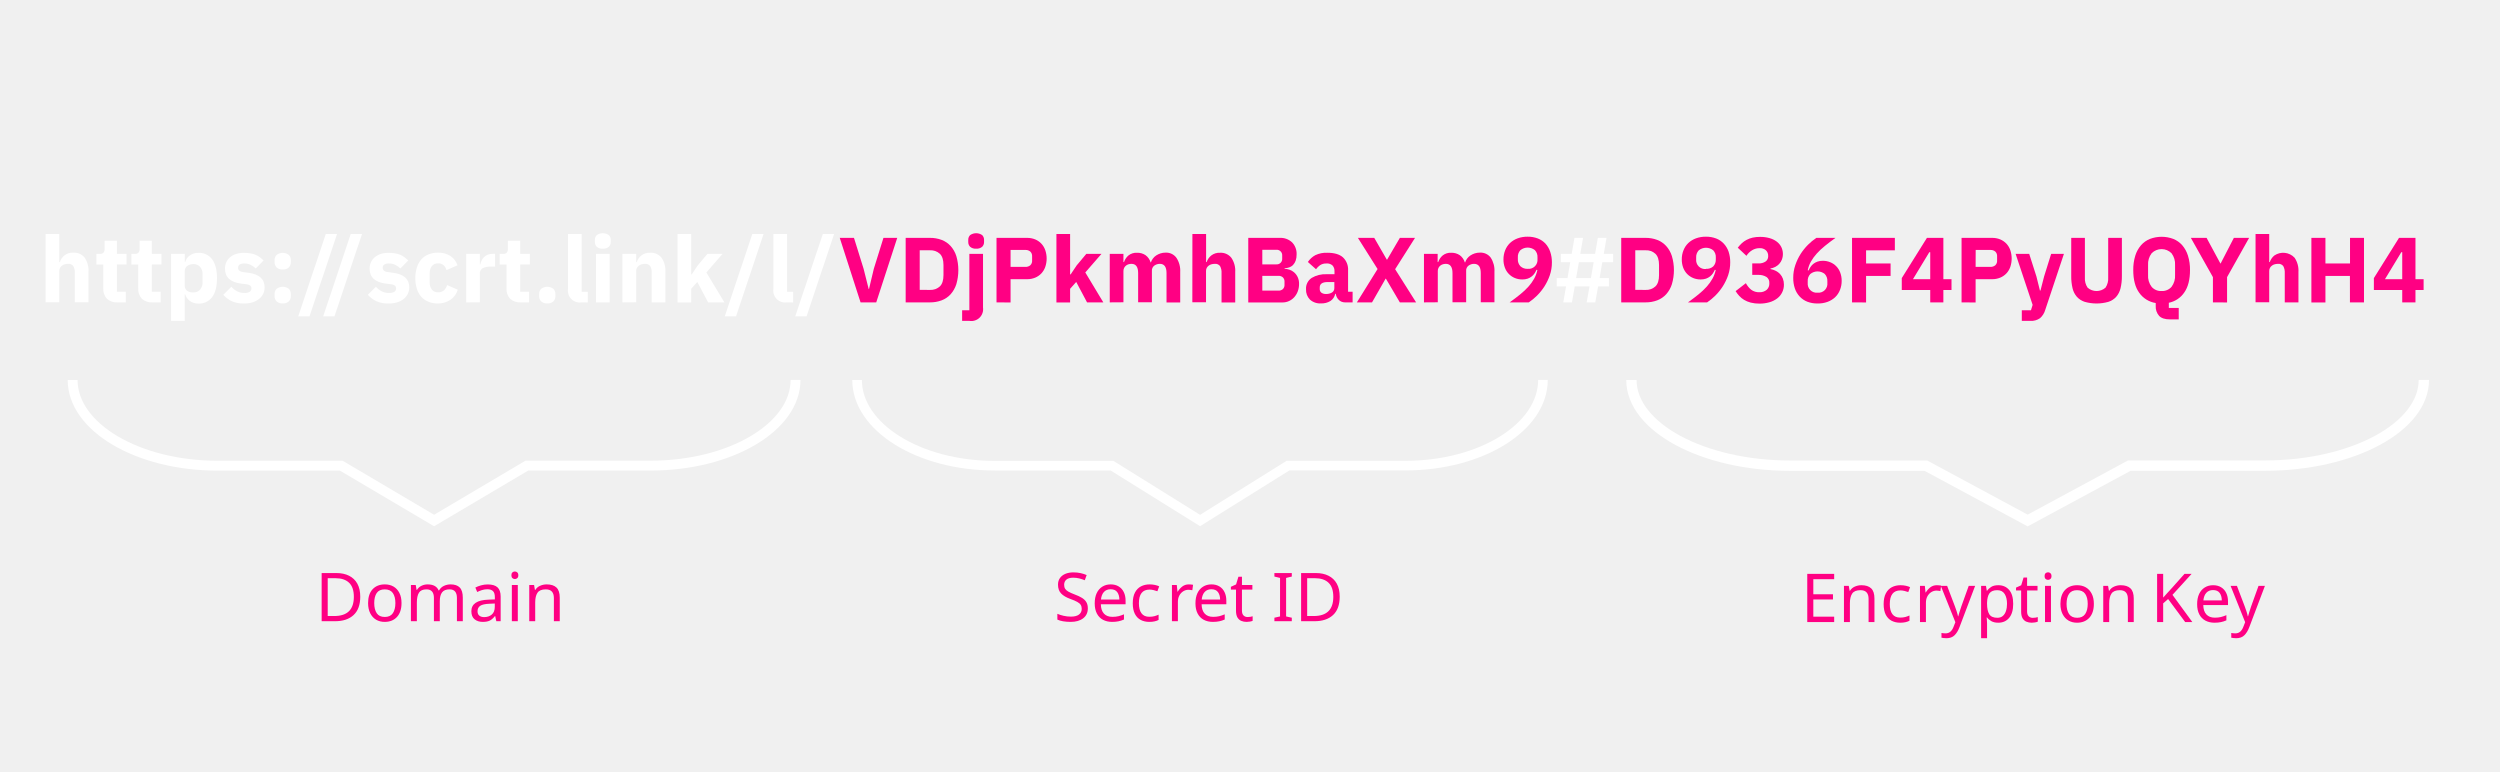
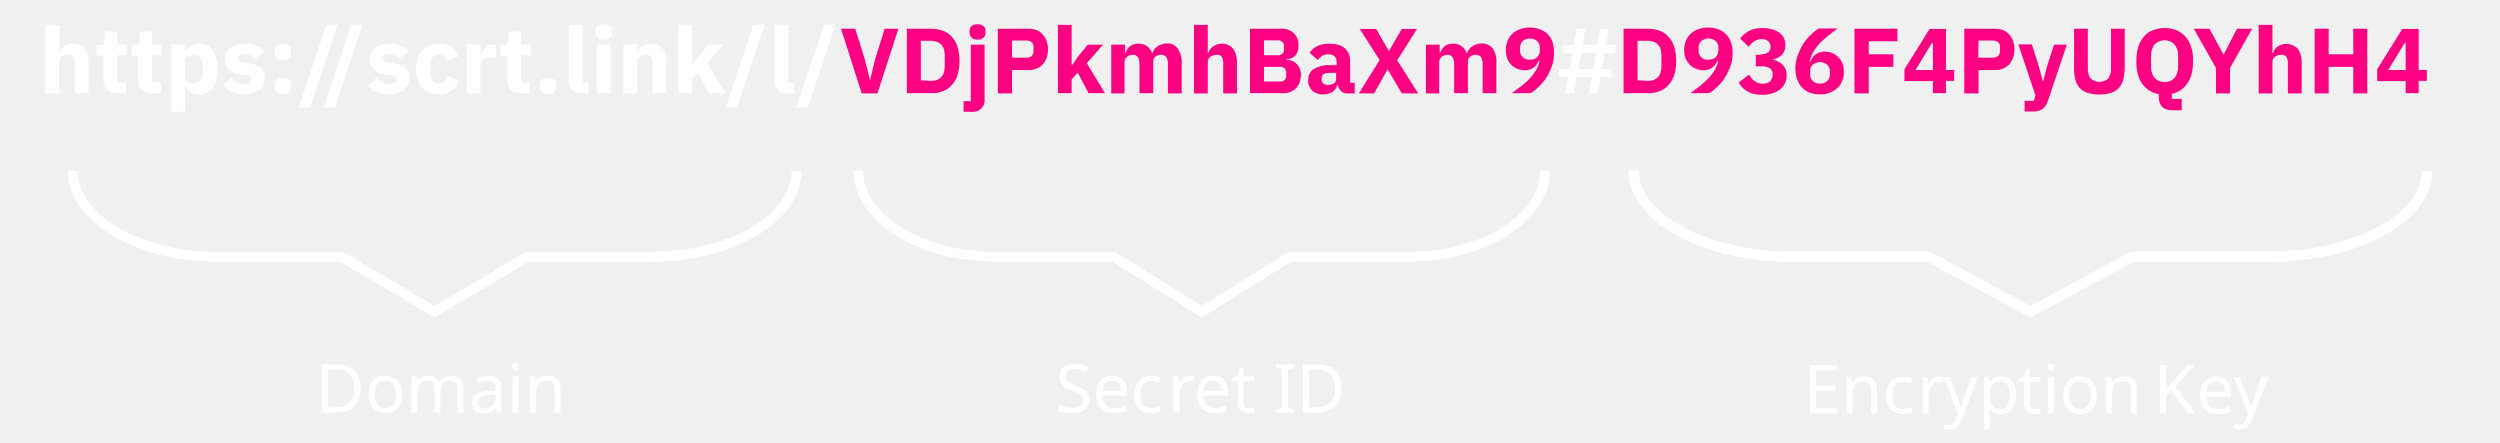
- <svg xmlns="http://www.w3.org/2000/svg" id="Layer_1" data-name="Layer 1" viewBox="0 0 1037.44 320">
-   <defs>
-     <style>.cls-1{font-size:28px;font-family:IBMPlexSans-Medium, IBM Plex Sans;font-weight:500;}.cls-1,.cls-7{fill:#ff0083;}.cls-2{letter-spacing:0.01em;}.cls-3{letter-spacing:-0.01em;}.cls-4{letter-spacing:-0.03em;}.cls-5{letter-spacing:0em;}.cls-6{fill:#fff;}.cls-10,.cls-8,.cls-9{fill:none;stroke:#fff;stroke-miterlimit:10;}.cls-8{stroke-width:4.29px;}.cls-9{stroke-width:3.99px;}.cls-10{stroke-width:4.1px;}</style>
-   </defs>
-   <text class="cls-1" transform="translate(747.25 258.13)">Enc<tspan class="cls-2" x="47.12" y="0">r</tspan>
-     <tspan x="58.1" y="0">y</tspan>
-     <tspan class="cls-3" x="72.49" y="0">p</tspan>
-     <tspan x="88.9" y="0">tion </tspan>
-     <tspan class="cls-4" x="145.18" y="0">K</tspan>
-     <tspan class="cls-3" x="162.96" y="0">e</tspan>
-     <tspan x="178.36" y="0">y</tspan>
-   </text>
-   <text class="cls-1" transform="translate(437.36 257.79)">Sec<tspan class="cls-5" x="46.59" y="0">r</tspan>
-     <tspan x="57.18" y="0">et ID</tspan>
-   </text>
-   <text class="cls-1" transform="translate(130.76 257.79)">Domain</text>
-   <path class="cls-6" d="M18.93,97.1H24.6v11.66h.23A6.18,6.18,0,0,1,26.71,106a5.54,5.54,0,0,1,3.72-1.15,5.55,5.55,0,0,1,4.7,2.07,9.52,9.52,0,0,1,1.59,5.9v12.62H31.05V113.32a5.37,5.37,0,0,0-.62-2.89,2.39,2.39,0,0,0-2.18-.94,5.55,5.55,0,0,0-1.35.17,3.52,3.52,0,0,0-1.17.56,2.85,2.85,0,0,0-.82.94,2.55,2.55,0,0,0-.31,1.28v13H18.93Z" />
-   <path class="cls-6" d="M48.85,125.48A6.1,6.1,0,0,1,44.38,124a5.89,5.89,0,0,1-1.52-4.37v-9.86H40v-4.41h1.42a1.86,1.86,0,0,0,1.57-.56,2.53,2.53,0,0,0,.43-1.59V99.9h5.1v5.45h4v4.41h-4v11.31h3.68v4.41Z" />
-   <path class="cls-6" d="M63.35,125.48A6.1,6.1,0,0,1,58.88,124a5.89,5.89,0,0,1-1.52-4.37v-9.86H54.52v-4.41h1.42a1.9,1.9,0,0,0,1.58-.56,2.6,2.6,0,0,0,.42-1.59V99.9H63v5.45h4v4.41H63v11.31h3.68v4.41Z" />
-   <path class="cls-6" d="M71,105.35h5.68v3.37h.19A4.74,4.74,0,0,1,78.79,106a5.81,5.81,0,0,1,3.47-1.07,6.7,6.7,0,0,1,5.79,2.68c1.3,1.79,2,4.4,2,7.83s-.66,6-2,7.84a6.69,6.69,0,0,1-5.79,2.7,6.07,6.07,0,0,1-1.88-.28,5.42,5.42,0,0,1-1.59-.81,5.23,5.23,0,0,1-1.94-2.74h-.19v11H71Zm9.4,16A3.46,3.46,0,0,0,83,120.21a4.26,4.26,0,0,0,1.06-3v-3.49a4.26,4.26,0,0,0-1.06-3,3.49,3.49,0,0,0-2.66-1.13,4.38,4.38,0,0,0-2.67.78,2.57,2.57,0,0,0-1,2.17v6a2.57,2.57,0,0,0,1,2.17A4.38,4.38,0,0,0,80.38,121.34Z" />
-   <path class="cls-6" d="M101.13,125.94a11.59,11.59,0,0,1-4.91-.93,11.45,11.45,0,0,1-3.57-2.67L96,119a8.59,8.59,0,0,0,2.38,1.88,6.2,6.2,0,0,0,2.95.69,3.92,3.92,0,0,0,2.34-.51,1.7,1.7,0,0,0,.66-1.4c0-1-.68-1.51-2-1.69l-2.18-.27q-6.8-.84-6.79-6.22a6.27,6.27,0,0,1,.55-2.66,5.93,5.93,0,0,1,1.57-2.07,7.3,7.3,0,0,1,2.46-1.35,10.51,10.51,0,0,1,3.24-.47,16.32,16.32,0,0,1,2.78.21,9.57,9.57,0,0,1,2.15.61,8.22,8.22,0,0,1,1.73,1,18.43,18.43,0,0,1,1.55,1.32l-3.26,3.34a7.4,7.4,0,0,0-2.17-1.52,5.84,5.84,0,0,0-2.47-.55,3.52,3.52,0,0,0-2.07.46,1.44,1.44,0,0,0-.62,1.22,1.7,1.7,0,0,0,.44,1.25,3,3,0,0,0,1.67.63l2.27.31q6.63.89,6.63,6.06a5.94,5.94,0,0,1-.61,2.69,6.25,6.25,0,0,1-1.75,2.13,8.42,8.42,0,0,1-2.72,1.4A11.9,11.9,0,0,1,101.13,125.94Z" />
-   <path class="cls-6" d="M117.32,111.83a3.4,3.4,0,0,1-2.55-.86,3.09,3.09,0,0,1-.83-2.21V108a3.05,3.05,0,0,1,.83-2.2,4.17,4.17,0,0,1,5.1,0,3,3,0,0,1,.82,2.2v.77a3.08,3.08,0,0,1-.82,2.21A3.4,3.4,0,0,1,117.32,111.83Zm0,14.08a3.36,3.36,0,0,1-2.55-.87,3.05,3.05,0,0,1-.83-2.2v-.77a3.09,3.09,0,0,1,.83-2.21,4.21,4.21,0,0,1,5.1,0,3.08,3.08,0,0,1,.82,2.21v.77a3,3,0,0,1-.82,2.2A3.36,3.36,0,0,1,117.32,125.91Z" />
-   <path class="cls-6" d="M123.76,131.28,135.19,97.1h4.68l-11.43,34.18Z" />
-   <path class="cls-6" d="M134.12,131.28,145.55,97.1h4.68L138.8,131.28Z" />
-   <path class="cls-6" d="M161.13,125.94a11.56,11.56,0,0,1-4.91-.93,11.33,11.33,0,0,1-3.57-2.67L156,119a8.4,8.4,0,0,0,2.37,1.88,6.24,6.24,0,0,0,3,.69,4,4,0,0,0,2.34-.51,1.72,1.72,0,0,0,.65-1.4c0-1-.68-1.51-2-1.69l-2.19-.27q-6.79-.84-6.79-6.22a6.27,6.27,0,0,1,.56-2.66,5.81,5.81,0,0,1,1.57-2.07,7.35,7.35,0,0,1,2.45-1.35,10.53,10.53,0,0,1,3.25-.47,16.48,16.48,0,0,1,2.78.21,9.48,9.48,0,0,1,2.14.61,8,8,0,0,1,1.73,1,20.26,20.26,0,0,1,1.56,1.32l-3.27,3.34a7.49,7.49,0,0,0-2.16-1.52,5.88,5.88,0,0,0-2.48-.55,3.52,3.52,0,0,0-2.07.46,1.43,1.43,0,0,0-.61,1.22,1.66,1.66,0,0,0,.44,1.25,3,3,0,0,0,1.67.63l2.26.31q6.63.89,6.64,6.06a5.94,5.94,0,0,1-.62,2.69,6.34,6.34,0,0,1-1.74,2.13,8.58,8.58,0,0,1-2.73,1.4A11.88,11.88,0,0,1,161.13,125.94Z" />
-   <path class="cls-6" d="M181.76,125.94a10.18,10.18,0,0,1-4-.74,8,8,0,0,1-3-2.11,9.23,9.23,0,0,1-1.8-3.32,14.51,14.51,0,0,1-.61-4.37A14.36,14.36,0,0,1,173,111a9.4,9.4,0,0,1,1.8-3.32,7.75,7.75,0,0,1,3-2.11,10.56,10.56,0,0,1,4-.72,9,9,0,0,1,5.12,1.38,7.57,7.57,0,0,1,2.94,3.87l-4.6,2a3.84,3.84,0,0,0-1.12-2,3.23,3.23,0,0,0-2.34-.81,3.07,3.07,0,0,0-2.6,1.14,4.81,4.81,0,0,0-.89,3v3.75a4.73,4.73,0,0,0,.89,3,3.08,3.08,0,0,0,2.6,1.12,3.47,3.47,0,0,0,2.44-.83,4.82,4.82,0,0,0,1.32-2.16l4.41,1.91a7.8,7.8,0,0,1-3.08,4.22A9.2,9.2,0,0,1,181.76,125.94Z" />
-   <path class="cls-6" d="M193.46,125.48V105.35h5.68v4.37h.19a6,6,0,0,1,.54-1.63,4.85,4.85,0,0,1,1-1.4,4.64,4.64,0,0,1,1.51-1,5.47,5.47,0,0,1,2.07-.36h1v5.29h-1.42a8.14,8.14,0,0,0-3.7.65,2.5,2.5,0,0,0-1.21,2.42v11.77Z" />
-   <path class="cls-6" d="M216.17,125.48A6.1,6.1,0,0,1,211.7,124a5.89,5.89,0,0,1-1.51-4.37v-9.86h-2.84v-4.41h1.42a1.86,1.86,0,0,0,1.57-.56,2.6,2.6,0,0,0,.42-1.59V99.9h5.11v5.45h4v4.41h-4v11.31h3.68v4.41Z" />
-   <path class="cls-6" d="M227.11,125.91a3.37,3.37,0,0,1-2.56-.87,3,3,0,0,1-.82-2.2v-.77a3.08,3.08,0,0,1,.82-2.21,4.23,4.23,0,0,1,5.11,0,3.08,3.08,0,0,1,.82,2.21v.77a3,3,0,0,1-.82,2.2A3.36,3.36,0,0,1,227.11,125.91Z" />
-   <path class="cls-6" d="M241.34,125.48A4.91,4.91,0,0,1,235.7,120V97.1h5.68v24h2.53v4.41Z" />
-   <path class="cls-6" d="M250.16,103.2a3.45,3.45,0,0,1-2.51-.79,2.69,2.69,0,0,1-.79-2v-.85a2.69,2.69,0,0,1,.79-2,4.38,4.38,0,0,1,5,0,2.69,2.69,0,0,1,.79,2v.85a2.69,2.69,0,0,1-.79,2A3.45,3.45,0,0,1,250.16,103.2Zm-2.84,2.15H253v20.13h-5.68Z" />
-   <path class="cls-6" d="M258.29,125.48V105.35H264v3.41h.23a6.1,6.1,0,0,1,1.88-2.72,5.5,5.5,0,0,1,3.72-1.15,5.56,5.56,0,0,1,4.7,2.07,9.52,9.52,0,0,1,1.59,5.9v12.62h-5.68V113.32a5.38,5.38,0,0,0-.61-2.89,2.41,2.41,0,0,0-2.19-.94,5.47,5.47,0,0,0-1.34.17,3.52,3.52,0,0,0-1.17.56,2.85,2.85,0,0,0-.82.94,2.55,2.55,0,0,0-.31,1.28v13Z" />
-   <path class="cls-6" d="M281.15,97.1h5.68v16.76h.23l2.49-3.72,4-4.79h6.29l-6.71,7.71,7.48,12.42h-6.75L289.36,117l-2.53,2.84v5.67h-5.68Z" />
-   <path class="cls-6" d="M300.76,131.28,312.19,97.1h4.68l-11.43,34.18Z" />
-   <path class="cls-6" d="M326.57,125.48a4.92,4.92,0,0,1-5.64-5.52V97.1h5.68v24h2.53v4.41Z" />
-   <path class="cls-6" d="M330,131.28,341.46,97.1h4.68L334.7,131.28Z" />
-   <path class="cls-7" d="M357.11,125.48l-8.63-26.77h5.9l4,12.85,2.11,8.4h.12l2-8.4,4-12.85h5.72l-8.71,26.77Z" />
-   <path class="cls-7" d="M375.83,98.71h10.09a13.38,13.38,0,0,1,4.83.84,9.72,9.72,0,0,1,3.72,2.52,11.56,11.56,0,0,1,2.38,4.18,20.79,20.79,0,0,1,0,11.7,11.65,11.65,0,0,1-2.38,4.18,9.69,9.69,0,0,1-3.72,2.51,13.38,13.38,0,0,1-4.83.84H375.83Zm10.09,21.6a5.65,5.65,0,0,0,4.1-1.46q1.5-1.45,1.5-4.68V110q0-3.23-1.5-4.68a5.61,5.61,0,0,0-4.1-1.46h-4.26v16.42Z" />
-   <path class="cls-7" d="M402.26,105.35h5.67v22.28a4.91,4.91,0,0,1-5.67,5.53h-3v-4.41h3Zm2.83-2.15a3.46,3.46,0,0,1-2.51-.79,2.72,2.72,0,0,1-.78-2v-.85a2.72,2.72,0,0,1,.78-2,4.4,4.4,0,0,1,5,0,2.72,2.72,0,0,1,.78,2v.85a2.72,2.72,0,0,1-.78,2A3.47,3.47,0,0,1,405.09,103.2Z" />
-   <path class="cls-7" d="M413.53,125.48V98.71h12.66a8.63,8.63,0,0,1,3.38.63,7.43,7.43,0,0,1,2.55,1.75,7.62,7.62,0,0,1,1.63,2.7,10.73,10.73,0,0,1,0,7,7.67,7.67,0,0,1-1.63,2.69,7.41,7.41,0,0,1-2.55,1.74,8.45,8.45,0,0,1-3.38.64h-6.83v9.66Zm5.83-14.73h6.14a2.93,2.93,0,0,0,2.05-.67,2.49,2.49,0,0,0,.75-2v-1.69a2.53,2.53,0,0,0-.75-2,3,3,0,0,0-2.05-.67h-6.14Z" />
-   <path class="cls-7" d="M438.39,97.1h5.68v16.76h.23l2.49-3.72,4-4.79h6.29l-6.71,7.71,7.48,12.42h-6.75L446.6,117l-2.53,2.84v5.67h-5.68Z" />
-   <path class="cls-7" d="M460.52,125.48V105.35h5.68v3.41h.23a6.15,6.15,0,0,1,1.84-2.74,5.24,5.24,0,0,1,3.57-1.13,5.94,5.94,0,0,1,3.53,1,5.76,5.76,0,0,1,2.11,3h.11a5.5,5.5,0,0,1,.83-1.59,5.57,5.57,0,0,1,1.36-1.29,7.76,7.76,0,0,1,1.81-.86,6.76,6.76,0,0,1,2.14-.32A5.24,5.24,0,0,1,488.2,107a9.66,9.66,0,0,1,1.56,5.9v12.62h-5.68V113.32q0-3.82-2.76-3.83a3.91,3.91,0,0,0-2.31.73,2.52,2.52,0,0,0-1,2.22v13H472.3V113.32q0-3.82-2.76-3.83a4.53,4.53,0,0,0-1.21.17,3,3,0,0,0-1.07.56,2.82,2.82,0,0,0-.77.94,2.77,2.77,0,0,0-.29,1.28v13Z" />
-   <path class="cls-7" d="M494.82,97.1h5.68v11.66h.23a6,6,0,0,1,1.88-2.72,5.5,5.5,0,0,1,3.72-1.15A5.56,5.56,0,0,1,511,107a9.52,9.52,0,0,1,1.59,5.9v12.62h-5.68V113.32a5.38,5.38,0,0,0-.61-2.89,2.41,2.41,0,0,0-2.19-.94,5.41,5.41,0,0,0-1.34.17,3.34,3.34,0,0,0-1.17.56,2.88,2.88,0,0,0-.83.94,2.66,2.66,0,0,0-.3,1.28v13h-5.68Z" />
-   <path class="cls-7" d="M518,98.71h13a7,7,0,0,1,5.2,1.88,6.77,6.77,0,0,1,1.86,5,7.36,7.36,0,0,1-.4,2.6,5,5,0,0,1-1.08,1.77,4.11,4.11,0,0,1-1.57,1,6.42,6.42,0,0,1-1.94.36v.23a6.56,6.56,0,0,1,2,.35A5.62,5.62,0,0,1,537,113a6,6,0,0,1,1.48,1.94,6.39,6.39,0,0,1,.6,2.91,8.59,8.59,0,0,1-.52,3,7.69,7.69,0,0,1-1.44,2.44,6.68,6.68,0,0,1-2.19,1.63,6.33,6.33,0,0,1-2.76.59H518Zm5.83,11h5.79a2.27,2.27,0,0,0,2.46-2.46v-1.15a2.27,2.27,0,0,0-2.46-2.45h-5.79Zm0,10.89h6.71a2.53,2.53,0,0,0,1.82-.63,2.31,2.31,0,0,0,.68-1.78v-1.31a2.33,2.33,0,0,0-.68-1.78,2.53,2.53,0,0,0-1.82-.63h-6.71Z" />
-   <path class="cls-7" d="M558.15,125.48a3.57,3.57,0,0,1-2.55-1,4.42,4.42,0,0,1-1.29-2.57h-.22a4.68,4.68,0,0,1-2,3,7,7,0,0,1-3.87,1,6.29,6.29,0,0,1-4.64-1.6,5.71,5.71,0,0,1-1.61-4.25,5.28,5.28,0,0,1,2.32-4.72,11.24,11.24,0,0,1,6.31-1.55h3.18v-1.26a3.37,3.37,0,0,0-.77-2.32,3.28,3.28,0,0,0-2.57-.87,4.48,4.48,0,0,0-2.68.73,7.17,7.17,0,0,0-1.65,1.65l-3.38-3a8.8,8.8,0,0,1,3.09-2.83,10.52,10.52,0,0,1,5-1c2.87,0,5,.62,6.45,1.88a6.9,6.9,0,0,1,2.15,5.48v8.82h1.88v4.41ZM550.29,122a4.68,4.68,0,0,0,2.43-.6,2.14,2.14,0,0,0,1-2v-2.36H551c-2.23,0-3.34.74-3.34,2.24v.57a1.88,1.88,0,0,0,.69,1.62A3.24,3.24,0,0,0,550.29,122Z" />
-   <path class="cls-7" d="M587.65,125.48H580.9l-5.79-9.85H575l-5.64,9.85h-6.29l8.59-13.84-8.17-12.93h6.79l5.22,9.05h.11l5.3-9.05h6.29l-8.25,13Z" />
-   <path class="cls-7" d="M590.91,125.48V105.35h5.68v3.41h.23a6.15,6.15,0,0,1,1.84-2.74,5.24,5.24,0,0,1,3.57-1.13,6,6,0,0,1,3.53,1,5.81,5.81,0,0,1,2.11,3H608a5.47,5.47,0,0,1,.82-1.59,5.62,5.62,0,0,1,1.37-1.29,7.5,7.5,0,0,1,1.8-.86,6.78,6.78,0,0,1,2.15-.32,5.26,5.26,0,0,1,4.47,2.07,9.73,9.73,0,0,1,1.55,5.9v12.62h-5.68V113.32q0-3.82-2.76-3.83a3.88,3.88,0,0,0-2.3.73,2.52,2.52,0,0,0-1,2.22v13h-5.67V113.32q0-3.82-2.77-3.83a4.4,4.4,0,0,0-1.2.17,3.09,3.09,0,0,0-1.08.56,2.79,2.79,0,0,0-.76.94,2.66,2.66,0,0,0-.29,1.28v13Z" />
-   <path class="cls-7" d="M644,108.87a16.12,16.12,0,0,1-.86,5.34,22.39,22.39,0,0,1-2.22,4.62,22.73,22.73,0,0,1-3.07,3.82,23.28,23.28,0,0,1-3.44,2.83h-7.94q2.46-1.76,4.41-3.35a29.4,29.4,0,0,0,3.4-3.2,18.28,18.28,0,0,0,2.36-3.29,13.28,13.28,0,0,0,1.34-3.58l-.35-.12a10.45,10.45,0,0,1-.82,1.5,5.35,5.35,0,0,1-1.19,1.28,5.69,5.69,0,0,1-1.67.91,6.56,6.56,0,0,1-2.22.34,8.13,8.13,0,0,1-3.09-.59,7.36,7.36,0,0,1-4.14-4.28,9.39,9.39,0,0,1-.6-3.45,10,10,0,0,1,.71-3.8,8.54,8.54,0,0,1,2-3,9.43,9.43,0,0,1,3.17-1.94,11.75,11.75,0,0,1,4.14-.69,11.39,11.39,0,0,1,4.26.75,8.59,8.59,0,0,1,3.17,2.14,9.65,9.65,0,0,1,1.95,3.36A13.36,13.36,0,0,1,644,108.87Zm-10.05,2.69a3.7,3.7,0,0,0,4.07-4.07v-.69a4,4,0,0,0-1.08-3,4.78,4.78,0,0,0-6,0,4,4,0,0,0-1.07,3v.69a4,4,0,0,0,1.07,3A4.1,4.1,0,0,0,633.91,111.56Z" />
-   <path class="cls-6" d="M659.61,118.85h-6.13l-1.16,6.63h-3.6l1.15-6.63H646V115.4h4.48l1.12-6.6h-3.88v-3.45h4.49l1.15-6.64h3.57l-1.15,6.64h6.14l1.15-6.64h3.6l-1.15,6.64h3.88v3.45h-4.49l-1.11,6.6h3.87v3.45h-4.49L662,125.48h-3.57Zm.58-3.45,1.15-6.6H655.2l-1.15,6.6Z" />
-   <path class="cls-7" d="M672.77,98.71h10.09a13.38,13.38,0,0,1,4.83.84,9.72,9.72,0,0,1,3.72,2.52,11.28,11.28,0,0,1,2.38,4.18,20.56,20.56,0,0,1,0,11.7,11.36,11.36,0,0,1-2.38,4.18,9.69,9.69,0,0,1-3.72,2.51,13.38,13.38,0,0,1-4.83.84H672.77Zm10.09,21.6a5.61,5.61,0,0,0,4.1-1.46q1.5-1.45,1.5-4.68V110q0-3.23-1.5-4.68a5.57,5.57,0,0,0-4.1-1.46H678.6v16.42Z" />
-   <path class="cls-7" d="M718,108.87a16.38,16.38,0,0,1-.86,5.34,21.92,21.92,0,0,1-2.23,4.62,22.24,22.24,0,0,1-3.07,3.82,23.23,23.23,0,0,1-3.43,2.83h-7.94c1.63-1.17,3.11-2.29,4.41-3.35a29.27,29.27,0,0,0,3.39-3.2,17.8,17.8,0,0,0,2.36-3.29,13.3,13.3,0,0,0,1.35-3.58l-.35-.12a10.45,10.45,0,0,1-.82,1.5,5.35,5.35,0,0,1-1.19,1.28,5.82,5.82,0,0,1-1.67.91,6.58,6.58,0,0,1-2.23.34,8,8,0,0,1-3.08-.59,7.57,7.57,0,0,1-2.5-1.67,7.75,7.75,0,0,1-1.65-2.61,9.6,9.6,0,0,1-.59-3.45,9.78,9.78,0,0,1,.71-3.8,8.41,8.41,0,0,1,2-3,9.33,9.33,0,0,1,3.17-1.94,11.67,11.67,0,0,1,4.14-.69,11.47,11.47,0,0,1,4.26.75,8.55,8.55,0,0,1,3.16,2.14,9.51,9.51,0,0,1,2,3.36A13.63,13.63,0,0,1,718,108.87Zm-10.05,2.69a4.1,4.1,0,0,0,3-1,4,4,0,0,0,1.07-3v-.69a4,4,0,0,0-1.07-3,4.78,4.78,0,0,0-6,0,4,4,0,0,0-1.08,3v.69a3.7,3.7,0,0,0,4.07,4.07Z" />
-   <path class="cls-7" d="M729.62,109.3a4.84,4.84,0,0,0,3.13-.83,2.57,2.57,0,0,0,1-2v-.27a3.05,3.05,0,0,0-.94-2.34,3.71,3.71,0,0,0-2.66-.88,5.89,5.89,0,0,0-3,.82,7.25,7.25,0,0,0-2.42,2.36l-3.6-3.37a15.23,15.23,0,0,1,1.65-1.83,9.27,9.27,0,0,1,2-1.41,10.2,10.2,0,0,1,2.49-.93,14,14,0,0,1,3.11-.32,14.22,14.22,0,0,1,3.89.5,9,9,0,0,1,3,1.44,6.38,6.38,0,0,1,1.91,2.24,6.63,6.63,0,0,1,.27,5.22,5.68,5.68,0,0,1-1.11,1.8,6,6,0,0,1-1.63,1.25,7,7,0,0,1-2,.67v.23a8,8,0,0,1,2.21.75,5.94,5.94,0,0,1,1.76,1.32,5.84,5.84,0,0,1,1.17,1.9,6.84,6.84,0,0,1,.43,2.47,7.05,7.05,0,0,1-2.8,5.76,9.75,9.75,0,0,1-3.23,1.59,14.55,14.55,0,0,1-4.14.55,14,14,0,0,1-3.61-.42,10.69,10.69,0,0,1-2.74-1.13,9.14,9.14,0,0,1-2-1.63,12.8,12.8,0,0,1-1.52-2l4.26-3.3a8.75,8.75,0,0,0,2.17,2.7,5.32,5.32,0,0,0,3.47,1.06,4.44,4.44,0,0,0,3-1,3.39,3.39,0,0,0,1.09-2.67v-.23a2.76,2.76,0,0,0-1.24-2.47,6.21,6.21,0,0,0-3.44-.83h-2.41V109.3Z" />
-   <path class="cls-7" d="M754.25,125.94a11.4,11.4,0,0,1-4.26-.74,8.61,8.61,0,0,1-3.17-2.15,9.32,9.32,0,0,1-2-3.36,13.32,13.32,0,0,1-.67-4.37,16.07,16.07,0,0,1,.86-5.31,21.67,21.67,0,0,1,2.22-4.65,22.65,22.65,0,0,1,3.07-3.81,23.38,23.38,0,0,1,3.44-2.84h7.94q-2.46,1.77-4.41,3.36a28.56,28.56,0,0,0-3.4,3.2,18.88,18.88,0,0,0-2.38,3.28,12.09,12.09,0,0,0-1.32,3.59l.34.11a11.09,11.09,0,0,1,.83-1.5,5.34,5.34,0,0,1,1.19-1.28,5.92,5.92,0,0,1,1.67-.9,6.55,6.55,0,0,1,2.22-.35,8,8,0,0,1,3.09.6,7.23,7.23,0,0,1,2.49,1.67,7.32,7.32,0,0,1,1.65,2.62,9.48,9.48,0,0,1,.6,3.44,9.91,9.91,0,0,1-.71,3.79,8.38,8.38,0,0,1-2,3,9.26,9.26,0,0,1-3.16,1.93A11.53,11.53,0,0,1,754.25,125.94Zm0-4.48a3.7,3.7,0,0,0,4.06-4.07v-.69a4.05,4.05,0,0,0-1.07-3,4.75,4.75,0,0,0-6,0,4,4,0,0,0-1.08,3v.69a3.72,3.72,0,0,0,4.07,4.07Z" />
-   <path class="cls-7" d="M768.55,125.48V98.71h17.77v5.18H774.38v5.45h10.17v5.17H774.38v11Z" />
-   <path class="cls-7" d="M801,125.48v-5.14H789.19V115.4l10.44-16.69h6.82v17.15h3.38v4.48h-3.38v5.14Zm-7.17-9.62H801V104.65h-.38Z" />
-   <path class="cls-7" d="M814,125.48V98.71h12.66a8.67,8.67,0,0,1,3.38.63,7.63,7.63,0,0,1,2.55,1.75,7.77,7.77,0,0,1,1.63,2.7,10.91,10.91,0,0,1,0,7,7.82,7.82,0,0,1-1.63,2.69,7.6,7.6,0,0,1-2.55,1.74,8.49,8.49,0,0,1-3.38.64h-6.83v9.66Zm5.83-14.73H826a2.94,2.94,0,0,0,2-.67,2.49,2.49,0,0,0,.75-2v-1.69a2.53,2.53,0,0,0-.75-2,3,3,0,0,0-2-.67h-6.14Z" />
-   <path class="cls-7" d="M851.18,105.35h5.3l-7.75,23.24a7.09,7.09,0,0,1-2.17,3.45,6.26,6.26,0,0,1-4,1.12H839v-4.41h3.8l.69-2.23-7.06-21.17h5.64l3,9.39,1.45,5.83h.23l1.5-5.83Z" />
-   <path class="cls-7" d="M865.18,98.71v16.42a6.71,6.71,0,0,0,1.12,4.24,5.64,5.64,0,0,0,7.44,0,6.77,6.77,0,0,0,1.11-4.24V98.71h5.68v15.8a20.9,20.9,0,0,1-.56,5.13,8.3,8.3,0,0,1-1.82,3.56,7.38,7.38,0,0,1-3.26,2.07,18,18,0,0,1-9.74,0,7.47,7.47,0,0,1-3.27-2.07,8.3,8.3,0,0,1-1.82-3.56,20.94,20.94,0,0,1-.55-5.13V98.71Z" />
-   <path class="cls-7" d="M904.12,132.54h-3.61c-2.07,0-3.58-.48-4.52-1.45a5.81,5.81,0,0,1-1.42-4.22v-1.12a10.35,10.35,0,0,1-6.81-4.2c-1.68-2.29-2.51-5.44-2.51-9.45a19.52,19.52,0,0,1,.84-6,12,12,0,0,1,2.38-4.33,9.75,9.75,0,0,1,3.72-2.63,13.72,13.72,0,0,1,9.67,0,9.91,9.91,0,0,1,3.72,2.63,12.19,12.19,0,0,1,2.37,4.33,19.2,19.2,0,0,1,.85,6c0,3.88-.79,7-2.36,9.24a10.17,10.17,0,0,1-6.43,4.3v2.15h4.11ZM897,120.77a5.15,5.15,0,0,0,4.13-1.73,7.42,7.42,0,0,0,1.47-5v-4a7.42,7.42,0,0,0-1.47-4.95,5.81,5.81,0,0,0-8.25,0,7.37,7.37,0,0,0-1.48,4.95v4a7.37,7.37,0,0,0,1.48,5A5.13,5.13,0,0,0,897,120.77Z" />
-   <path class="cls-7" d="M918.31,125.48V115l-9.17-16.3h6.53l5.75,10.66h.08L927,98.71h6.33L924.18,115v10.51Z" />
-   <path class="cls-7" d="M936,97.1h5.67v11.66h.24a6.07,6.07,0,0,1,1.87-2.72,6.48,6.48,0,0,1,8.43.92,9.52,9.52,0,0,1,1.59,5.9v12.62h-5.68V113.32a5.48,5.48,0,0,0-.61-2.89,2.41,2.41,0,0,0-2.19-.94,5.41,5.41,0,0,0-1.34.17,3.34,3.34,0,0,0-1.17.56,2.88,2.88,0,0,0-.83.94,2.66,2.66,0,0,0-.31,1.28v13H936Z" />
-   <path class="cls-7" d="M975.16,114.51H965v11h-5.83V98.71H965v10.63h10.2V98.71H981v26.77h-5.83Z" />
-   <path class="cls-7" d="M996.87,125.48v-5.14H985.1V115.4l10.43-16.69h6.83v17.15h3.38v4.48h-3.38v5.14Zm-7.17-9.62h7.17V104.65h-.38Z" />
-   <path class="cls-8" d="M1005.84,157.65c0,19.61-29.59,35.57-66,35.57H883.62L841.42,216l-42.21-22.75H743c-36.38,0-66-16-66-35.57" />
-   <path class="cls-9" d="M640.29,157.65c0,19.61-25.61,35.57-57.1,35.57h-48.7L498,216l-36.53-22.75h-48.7c-31.49,0-57.1-16-57.1-35.57" />
-   <path class="cls-10" d="M330.13,157.65c0,19.61-27,35.57-60.18,35.57H218.63L180.14,216l-38.51-22.75H90.31c-33.18,0-60.17-16-60.17-35.57" />
+ <svg xmlns="http://www.w3.org/2000/svg" version="1.1" id="Layer_1" x="0px" y="0px" viewBox="0 0 1036 183.4" style="enable-background:new 0 0 1036 183.4;" xml:space="preserve">
+   <style type="text/css">
+ 	.st0{fill:#FFFFFF;}
+ 	.st1{font-family:'IBMPlexSans-Medium';}
+ 	.st2{font-size:28px;}
+ 	.st3{fill:#FF0083;}
+ 	.st4{fill:none;stroke:#FFFFFF;stroke-width:4.29;stroke-miterlimit:10;}
+ 	.st5{fill:none;stroke:#FFFFFF;stroke-width:3.99;stroke-miterlimit:10;}
+ 	.st6{fill:none;stroke:#FFFFFF;stroke-width:4.1;stroke-miterlimit:10;}
+ </style>
+   <text transform="matrix(1 0 0 1 747.25 171.3155)" class="st0 st1 st2">Enc</text>
+   <text transform="matrix(1 0 0 1 794.37 171.3155)" class="st0 st1 st2">r</text>
+   <text transform="matrix(1 0 0 1 805.35 171.3155)" class="st0 st1 st2">y</text>
+   <text transform="matrix(1 0 0 1 819.74 171.3155)" class="st0 st1 st2">p</text>
+   <text transform="matrix(1 0 0 1 836.15 171.3155)" class="st0 st1 st2">tion </text>
+   <text transform="matrix(1 0 0 1 892.43 171.3155)" class="st0 st1 st2">K</text>
+   <text transform="matrix(1 0 0 1 910.21 171.3155)" class="st0 st1 st2">e</text>
+   <text transform="matrix(1 0 0 1 925.61 171.3155)" class="st0 st1 st2">y</text>
+   <text transform="matrix(1 0 0 1 437.36 170.9755)" class="st0 st1 st2">Sec</text>
+   <text transform="matrix(1 0 0 1 483.95 170.9755)" class="st0 st1 st2">r</text>
+   <text transform="matrix(1 0 0 1 494.54 170.9755)" class="st0 st1 st2">et ID</text>
+   <text transform="matrix(1 0 0 1 130.76 170.9755)" class="st0 st1 st2">Domain</text>
+   <path class="st0" d="M18.9,10.3h5.7v11.7h0.2c0.4-1.1,1-2,1.9-2.8c1.1-0.8,2.4-1.2,3.7-1.2c1.8-0.1,3.6,0.7,4.7,2.1  c1.2,1.7,1.7,3.8,1.6,5.9v12.6H31V26.5c0.1-1-0.1-2-0.6-2.9c-0.5-0.7-1.3-1-2.2-0.9c-0.5,0-0.9,0.1-1.4,0.2  c-0.4,0.1-0.8,0.3-1.2,0.6c-0.3,0.2-0.6,0.6-0.8,0.9c-0.2,0.4-0.3,0.8-0.3,1.3v13h-5.7V10.3z" />
+   <path class="st0" d="M48.8,38.7c-1.6,0.1-3.2-0.4-4.5-1.5c-1.1-1.2-1.6-2.8-1.5-4.4V23H40v-4.4h1.4c0.6,0.1,1.2-0.1,1.6-0.6  c0.3-0.5,0.5-1,0.4-1.6v-3.3h5.1v5.4h4v4.4h-4v11.3h3.7v4.4L48.8,38.7z" />
+   <path class="st0" d="M63.3,38.7c-1.6,0.1-3.2-0.4-4.5-1.5c-1.1-1.2-1.6-2.8-1.5-4.4V23h-2.8v-4.4h1.4c0.6,0.1,1.2-0.1,1.6-0.6  c0.3-0.5,0.5-1,0.4-1.6v-3.3H63v5.4h4v4.4h-4v11.3h3.7v4.4L63.3,38.7z" />
+   <path class="st0" d="M71,18.5h5.7v3.4h0.2c0.3-1.1,1-2.1,1.9-2.7c1-0.7,2.2-1.1,3.5-1.1c2.3-0.1,4.4,0.9,5.8,2.7  c1.3,1.8,2,4.4,2,7.8s-0.7,6-2,7.8c-1.3,1.8-3.5,2.8-5.8,2.7c-0.6,0-1.3-0.1-1.9-0.3c-0.6-0.2-1.1-0.5-1.6-0.8  c-0.9-0.7-1.6-1.6-1.9-2.7h-0.2v11H71V18.5z M80.4,34.5c1,0,1.9-0.4,2.6-1.1c0.7-0.8,1.1-1.9,1.1-3v-3.5c0-1.1-0.3-2.2-1.1-3  c-0.7-0.7-1.7-1.2-2.7-1.1c-1,0-1.9,0.2-2.7,0.8c-0.7,0.5-1,1.3-1,2.2v6c0,0.8,0.3,1.7,1,2.2C78.5,34.4,79.4,34.6,80.4,34.5  L80.4,34.5z" />
+   <path class="st0" d="M101.1,39.1c-1.7,0.1-3.4-0.3-4.9-0.9c-1.4-0.6-2.6-1.6-3.6-2.7l3.3-3.3c0.7,0.8,1.5,1.4,2.4,1.9  c0.9,0.5,1.9,0.7,2.9,0.7c0.8,0.1,1.6-0.1,2.3-0.5c0.4-0.3,0.7-0.9,0.7-1.4c0-1-0.7-1.5-2-1.7l-2.2-0.3c-4.5-0.6-6.8-2.6-6.8-6.2  c0-0.9,0.2-1.8,0.6-2.7c0.4-0.8,0.9-1.5,1.6-2.1c0.7-0.6,1.6-1.1,2.5-1.3c1-0.3,2.1-0.5,3.2-0.5c0.9,0,1.9,0.1,2.8,0.2  c0.7,0.1,1.5,0.3,2.2,0.6c0.6,0.3,1.2,0.6,1.7,1c0.5,0.4,1.1,0.9,1.6,1.3l-3.3,3.3c-0.6-0.6-1.4-1.1-2.2-1.5  c-0.8-0.4-1.6-0.5-2.5-0.6c-0.7-0.1-1.4,0.1-2.1,0.5c-0.4,0.3-0.6,0.7-0.6,1.2c0,0.5,0.1,0.9,0.4,1.2c0.5,0.4,1.1,0.6,1.7,0.6  l2.3,0.3c4.4,0.6,6.6,2.6,6.6,6.1c0,0.9-0.2,1.9-0.6,2.7c-0.4,0.8-1,1.6-1.8,2.1c-0.8,0.6-1.7,1.1-2.7,1.4  C103.6,39,102.3,39.2,101.1,39.1z" />
+   <path class="st0" d="M117.3,25c-0.9,0.1-1.9-0.2-2.6-0.9c-0.6-0.6-0.9-1.4-0.8-2.2v-0.8c0-0.8,0.3-1.6,0.8-2.2  c1.5-1.2,3.6-1.2,5.1,0c0.6,0.6,0.9,1.4,0.8,2.2V22c0,0.8-0.3,1.6-0.8,2.2C119.2,24.8,118.3,25.1,117.3,25z M117.3,39.1  c-0.9,0.1-1.9-0.2-2.6-0.9c-0.6-0.6-0.9-1.4-0.8-2.2v-0.8c0-0.8,0.3-1.6,0.8-2.2c1.5-1.1,3.6-1.1,5.1,0c0.6,0.6,0.9,1.4,0.8,2.2V36  c0,0.8-0.3,1.6-0.8,2.2C119.2,38.9,118.3,39.2,117.3,39.1z" />
+   <path class="st0" d="M123.8,44.5l11.4-34.2h4.7l-11.4,34.2H123.8z" />
+   <path class="st0" d="M134.1,44.5l11.4-34.2h4.7l-11.4,34.2H134.1z" />
+   <path class="st0" d="M161.1,39.1c-1.7,0.1-3.4-0.3-4.9-0.9c-1.4-0.6-2.6-1.6-3.6-2.7l3.4-3.3c0.7,0.8,1.5,1.4,2.4,1.9  c0.9,0.5,2,0.7,3,0.7c0.8,0.1,1.6-0.1,2.3-0.5c0.4-0.3,0.7-0.9,0.6-1.4c0-1-0.7-1.5-2-1.7l-2.2-0.3c-4.5-0.6-6.8-2.6-6.8-6.2  c0-0.9,0.2-1.8,0.6-2.7c0.4-0.8,0.9-1.5,1.6-2.1c0.7-0.6,1.6-1.1,2.4-1.3c1.1-0.3,2.1-0.5,3.2-0.5c0.9,0,1.9,0.1,2.8,0.2  c0.7,0.1,1.5,0.3,2.1,0.6c0.6,0.3,1.2,0.6,1.7,1c0.5,0.4,1.1,0.9,1.6,1.3l-3.3,3.3c-0.6-0.6-1.4-1.1-2.2-1.5  c-0.8-0.4-1.6-0.5-2.5-0.6c-0.7-0.1-1.4,0.1-2.1,0.5c-0.4,0.3-0.6,0.7-0.6,1.2c0,0.5,0.1,0.9,0.4,1.2c0.5,0.4,1.1,0.6,1.7,0.6  l2.3,0.3c4.4,0.6,6.6,2.6,6.6,6.1c0,0.9-0.2,1.9-0.6,2.7c-0.4,0.8-1,1.6-1.7,2.1c-0.8,0.6-1.7,1.1-2.7,1.4  C163.6,39,162.4,39.2,161.1,39.1z" />
+   <path class="st0" d="M181.8,39.1c-1.4,0-2.7-0.2-4-0.7c-1.1-0.5-2.2-1.2-3-2.1c-0.8-1-1.4-2.1-1.8-3.3c-0.4-1.4-0.6-2.9-0.6-4.4  c0-1.5,0.2-3,0.7-4.4c0.4-1.2,1-2.3,1.8-3.3c0.8-0.9,1.8-1.7,3-2.1c1.3-0.5,2.6-0.7,4-0.7c1.8-0.1,3.6,0.4,5.1,1.4  c1.4,0.9,2.4,2.3,2.9,3.9l-4.6,2c-0.2-0.8-0.6-1.5-1.1-2c-0.6-0.6-1.5-0.9-2.3-0.8c-1-0.1-2,0.4-2.6,1.1c-0.6,0.9-0.9,1.9-0.9,3v3.8  c-0.1,1.1,0.3,2.1,0.9,3c0.6,0.8,1.6,1.2,2.6,1.1c0.9,0,1.8-0.3,2.4-0.8c0.6-0.6,1.1-1.3,1.3-2.2l4.4,1.9c-0.5,1.7-1.6,3.2-3.1,4.2  C185.4,38.6,183.6,39.1,181.8,39.1z" />
+   <path class="st0" d="M193.5,38.7V18.5h5.7v4.4h0.2c0.1-0.6,0.3-1.1,0.5-1.6c0.2-0.5,0.6-1,1-1.4c0.4-0.4,0.9-0.8,1.5-1  c0.7-0.3,1.4-0.4,2.1-0.4h1v5.3H204c-1.3-0.1-2.5,0.1-3.7,0.7c-0.8,0.5-1.3,1.4-1.2,2.4v11.8L193.5,38.7z" />
+   <path class="st0" d="M216.2,38.7c-1.6,0.1-3.2-0.4-4.5-1.5c-1.1-1.2-1.6-2.8-1.5-4.4V23h-2.8v-4.4h1.4c0.6,0.1,1.2-0.1,1.6-0.6  c0.3-0.5,0.5-1,0.4-1.6v-3.3h5.1v5.4h4v4.4h-4v11.3h3.7v4.4L216.2,38.7z" />
+   <path class="st0" d="M227.1,39.1c-0.9,0.1-1.9-0.2-2.6-0.9c-0.6-0.6-0.9-1.4-0.8-2.2v-0.8c0-0.8,0.3-1.6,0.8-2.2  c1.5-1.1,3.6-1.1,5.1,0c0.6,0.6,0.9,1.4,0.8,2.2V36c0,0.8-0.3,1.6-0.8,2.2C229,38.9,228,39.2,227.1,39.1z" />
+   <path class="st0" d="M241.3,38.7c-2.7,0.4-5.2-1.4-5.6-4.1c-0.1-0.5-0.1-0.9,0-1.4V10.3h5.7v24h2.5v4.4L241.3,38.7z" />
+   <path class="st0" d="M250.2,16.4c-0.9,0.1-1.8-0.2-2.5-0.8c-0.5-0.5-0.8-1.3-0.8-2v-0.8c0-0.7,0.3-1.5,0.8-2c1.5-1,3.5-1,5,0  c0.5,0.5,0.8,1.3,0.8,2v0.8c0,0.7-0.3,1.5-0.8,2C252,16.2,251.1,16.5,250.2,16.4z M247.3,18.5h5.7v20.1h-5.7V18.5z" />
+   <path class="st0" d="M258.3,38.7V18.5h5.7v3.4h0.2c0.4-1.1,1-2,1.9-2.7c1.1-0.8,2.4-1.2,3.7-1.2c1.8-0.1,3.6,0.7,4.7,2.1  c1.2,1.7,1.7,3.8,1.6,5.9v12.6h-5.7V26.5c0.1-1-0.1-2-0.6-2.9c-0.5-0.7-1.3-1-2.2-0.9c-0.5,0-0.9,0.1-1.3,0.2  c-0.4,0.1-0.8,0.3-1.2,0.6c-0.3,0.2-0.6,0.6-0.8,0.9c-0.2,0.4-0.3,0.8-0.3,1.3v13L258.3,38.7z" />
+   <path class="st0" d="M281.1,10.3h5.7V27h0.2l2.5-3.7l4-4.8h6.3l-6.7,7.7l7.5,12.4h-6.8l-4.5-8.5l-2.5,2.8v5.7h-5.7V10.3z" />
+   <path class="st0" d="M300.8,44.5l11.4-34.2h4.7l-11.4,34.2H300.8z" />
+   <path class="st0" d="M326.6,38.7c-2.7,0.4-5.2-1.4-5.6-4.1c-0.1-0.5-0.1-1,0-1.4V10.3h5.7v24h2.5v4.4L326.6,38.7z" />
+   <path class="st0" d="M330,44.5l11.5-34.2h4.7l-11.4,34.2H330z" />
+   <path class="st3" d="M357.1,38.7l-8.6-26.8h5.9l4,12.8l2.1,8.4h0.1l2-8.4l4-12.8h5.7l-8.7,26.8L357.1,38.7z" />
+   <path class="st3" d="M375.8,11.9h10.1c1.6,0,3.3,0.3,4.8,0.8c1.4,0.5,2.7,1.4,3.7,2.5c1.1,1.2,1.9,2.6,2.4,4.2  c1.1,3.8,1.1,7.9,0,11.7c-0.5,1.5-1.3,3-2.4,4.2c-1,1.1-2.3,2-3.7,2.5c-1.5,0.6-3.2,0.9-4.8,0.8h-10.1V11.9z M385.9,33.5  c1.5,0.1,3-0.4,4.1-1.5c1-1,1.5-2.5,1.5-4.7v-4.2c0-2.2-0.5-3.7-1.5-4.7c-1.1-1-2.6-1.5-4.1-1.5h-4.3v16.4L385.9,33.5z" />
+   <path class="st3" d="M402.3,18.5h5.7v22.3c0.4,2.7-1.5,5.2-4.2,5.5c-0.5,0.1-1,0.1-1.5,0h-3v-4.4h3V18.5z M405.1,16.4  c-0.9,0.1-1.8-0.2-2.5-0.8c-0.5-0.5-0.8-1.3-0.8-2v-0.8c0-0.7,0.3-1.5,0.8-2c1.5-1,3.5-1,5,0c0.5,0.5,0.8,1.3,0.8,2v0.8  c0,0.7-0.3,1.5-0.8,2C406.9,16.2,406,16.5,405.1,16.4z" />
+   <path class="st3" d="M413.5,38.7V11.9h12.7c1.2,0,2.3,0.2,3.4,0.6c1,0.4,1.8,1,2.5,1.8c0.7,0.8,1.3,1.7,1.6,2.7c0.8,2.3,0.8,4.7,0,7  c-0.4,1-0.9,1.9-1.6,2.7c-0.7,0.8-1.6,1.3-2.5,1.7c-1.1,0.4-2.2,0.7-3.4,0.6h-6.8v9.7L413.5,38.7z M419.4,23.9h6.1  c0.7,0,1.5-0.2,2-0.7c0.5-0.5,0.8-1.3,0.8-2v-1.7c0.1-0.7-0.2-1.5-0.8-2c-0.6-0.5-1.3-0.7-2-0.7h-6.1V23.9z" />
+   <path class="st3" d="M438.4,10.3h5.7V27h0.2l2.5-3.7l4-4.8h6.3l-6.7,7.7l7.5,12.4h-6.8l-4.5-8.5l-2.5,2.8v5.7h-5.7V10.3z" />
+   <path class="st3" d="M460.5,38.7V18.5h5.7v3.4h0.2c0.4-1.1,1-2,1.8-2.7c1-0.8,2.3-1.2,3.6-1.1c1.3,0,2.5,0.3,3.5,1  c1,0.7,1.8,1.8,2.1,3h0.1c0.2-0.6,0.5-1.1,0.8-1.6c0.4-0.5,0.8-0.9,1.4-1.3c0.6-0.4,1.2-0.7,1.8-0.9c0.7-0.2,1.4-0.3,2.1-0.3  c1.8-0.1,3.4,0.7,4.5,2.2c1.1,1.7,1.7,3.8,1.6,5.9v12.6h-5.7V26.5c0-2.5-0.9-3.8-2.8-3.8c-0.8,0-1.6,0.2-2.3,0.7  c-0.7,0.5-1.1,1.4-1,2.2v13h-5.7V26.5c0-2.5-0.9-3.8-2.8-3.8c-0.4,0-0.8,0.1-1.2,0.2c-0.4,0.1-0.8,0.3-1.1,0.6  c-0.3,0.3-0.6,0.6-0.8,0.9c-0.2,0.4-0.3,0.8-0.3,1.3v13L460.5,38.7z" />
+   <path class="st3" d="M494.8,10.3h5.7v11.7h0.2c0.4-1.1,1-2,1.9-2.7c1.1-0.8,2.4-1.2,3.7-1.2c1.8-0.1,3.5,0.7,4.7,2.1  c1.2,1.7,1.7,3.8,1.6,5.9v12.6h-5.7V26.5c0.1-1-0.1-2-0.6-2.9c-0.5-0.7-1.3-1-2.2-0.9c-0.5,0-0.9,0.1-1.3,0.2  c-0.4,0.1-0.8,0.3-1.2,0.6c-0.3,0.2-0.6,0.6-0.8,0.9c-0.2,0.4-0.3,0.8-0.3,1.3v13h-5.7L494.8,10.3z" />
+   <path class="st3" d="M518,11.9h13c1.9-0.1,3.8,0.6,5.2,1.9c1.3,1.3,2,3.1,1.9,5c0,0.9-0.1,1.8-0.4,2.6c-0.2,0.7-0.6,1.3-1.1,1.8  c-0.4,0.4-1,0.8-1.6,1c-0.6,0.2-1.3,0.3-1.9,0.4v0.2c0.7,0,1.4,0.1,2,0.3c0.7,0.2,1.4,0.6,1.9,1.1c0.6,0.5,1.1,1.2,1.5,1.9  c0.4,0.9,0.6,1.9,0.6,2.9c0,1-0.2,2-0.5,3c-0.3,0.9-0.8,1.7-1.4,2.4c-0.6,0.7-1.4,1.2-2.2,1.6c-0.9,0.4-1.8,0.6-2.8,0.6H518V11.9z   M523.8,22.9h5.8c1.2,0.1,2.4-0.8,2.5-2.1c0-0.1,0-0.3,0-0.4v-1.2c0.1-1.2-0.8-2.3-2.1-2.5c-0.1,0-0.3,0-0.4,0h-5.8V22.9z   M523.8,33.8h6.7c0.7,0,1.3-0.2,1.8-0.6c0.5-0.5,0.7-1.1,0.7-1.8v-1.3c0-0.7-0.2-1.3-0.7-1.8c-0.5-0.4-1.2-0.7-1.8-0.6h-6.7V33.8z" />
+   <path class="st3" d="M558.2,38.7c-0.9,0-1.9-0.3-2.5-1c-0.7-0.7-1.2-1.6-1.3-2.6h-0.2c-0.2,1.2-1,2.3-2,3c-1.2,0.7-2.5,1-3.9,1  c-1.7,0.1-3.4-0.5-4.6-1.6c-1.1-1.1-1.7-2.7-1.6-4.2c-0.1-1.9,0.8-3.7,2.3-4.7c1.9-1.1,4.1-1.7,6.3-1.6h3.2v-1.3  c0-0.8-0.2-1.7-0.8-2.3c-0.7-0.6-1.6-1-2.6-0.9c-0.9,0-1.9,0.2-2.7,0.7c-0.6,0.5-1.2,1-1.7,1.7l-3.4-3c0.8-1.2,1.8-2.1,3.1-2.8  c1.6-0.7,3.3-1.1,5-1c2.9,0,5,0.6,6.5,1.9c1.5,1.4,2.3,3.4,2.2,5.5v8.8h1.9v4.4L558.2,38.7z M550.3,35.2c0.8,0,1.7-0.2,2.4-0.6  c0.7-0.4,1.1-1.2,1-2v-2.4H551c-2.2,0-3.3,0.7-3.3,2.2V33c-0.1,0.6,0.2,1.2,0.7,1.6C548.9,35,549.6,35.2,550.3,35.2z" />
+   <path class="st3" d="M587.7,38.7h-6.8l-5.8-9.9H575l-5.6,9.9h-6.3l8.6-13.8l-8.2-12.9h6.8l5.2,9.1h0.1l5.3-9.1h6.3l-8.2,13  L587.7,38.7z" />
+   <path class="st3" d="M590.9,38.7V18.5h5.7v3.4h0.2c0.4-1.1,1-2,1.8-2.7c1-0.8,2.3-1.2,3.6-1.1c1.3,0,2.5,0.3,3.5,1  c1,0.7,1.7,1.8,2.1,3h0.1c0.2-0.6,0.5-1.1,0.8-1.6c0.4-0.5,0.8-0.9,1.4-1.3c0.6-0.4,1.2-0.7,1.8-0.9c0.7-0.2,1.4-0.3,2.2-0.3  c1.7-0.1,3.4,0.7,4.5,2.1c1.1,1.7,1.7,3.8,1.5,5.9v12.6h-5.7V26.5c0-2.5-0.9-3.8-2.8-3.8c-0.8,0-1.6,0.2-2.3,0.7  c-0.7,0.5-1.1,1.4-1,2.2v13h-5.7V26.5c0-2.5-0.9-3.8-2.8-3.8c-0.4,0-0.8,0.1-1.2,0.2c-0.4,0.1-0.8,0.3-1.1,0.6  c-0.3,0.3-0.6,0.6-0.8,0.9c-0.2,0.4-0.3,0.8-0.3,1.3v13L590.9,38.7z" />
+   <path class="st3" d="M644,22.1c0,1.8-0.3,3.6-0.9,5.3c-0.6,1.6-1.3,3.2-2.2,4.6c-0.9,1.4-1.9,2.7-3.1,3.8c-1.1,1.1-2.2,2-3.4,2.8  h-7.9c1.6-1.2,3.1-2.3,4.4-3.3c1.2-1,2.4-2,3.4-3.2c0.9-1,1.7-2.1,2.4-3.3c0.6-1.1,1.1-2.3,1.3-3.6l-0.3-0.1c-0.2,0.5-0.5,1-0.8,1.5  c-0.3,0.5-0.7,0.9-1.2,1.3c-0.5,0.4-1.1,0.7-1.7,0.9c-0.7,0.2-1.5,0.4-2.2,0.3c-1.1,0-2.1-0.2-3.1-0.6c-1.9-0.8-3.4-2.3-4.1-4.3  c-0.4-1.1-0.6-2.3-0.6-3.4c0-1.3,0.2-2.6,0.7-3.8c0.4-1.1,1.1-2.2,2-3c0.9-0.9,2-1.5,3.2-1.9c1.3-0.5,2.7-0.7,4.1-0.7  c1.5,0,2.9,0.2,4.3,0.8c1.2,0.5,2.3,1.2,3.2,2.1c0.9,1,1.5,2.1,2,3.4C643.8,19.1,644,20.6,644,22.1z M634,24.7  c2,0.2,3.9-1.3,4.1-3.3c0-0.3,0-0.5,0-0.8V20c0.1-1.1-0.3-2.2-1.1-3c-1.8-1.4-4.2-1.4-6,0c-0.8,0.8-1.1,1.9-1.1,3v0.7  c-0.1,1.1,0.3,2.2,1.1,3C631.7,24.4,632.8,24.8,634,24.7L634,24.7z" />
+   <path class="st0" d="M659.6,32h-6.1l-1.2,6.6h-3.6l1.2-6.6H646v-3.4h4.5l1.1-6.6h-3.9v-3.4h4.5l1.2-6.6h3.6l-1.2,6.6h6.1l1.2-6.6  h3.6l-1.2,6.6h3.9V22h-4.5l-1.1,6.6h3.9V32h-4.5l-1.2,6.6h-3.6L659.6,32z M660.2,28.6l1.2-6.6h-6.1l-1.2,6.6H660.2z" />
+   <path class="st3" d="M672.8,11.9h10.1c1.6,0,3.3,0.3,4.8,0.8c1.4,0.5,2.7,1.4,3.7,2.5c1.1,1.2,1.9,2.6,2.4,4.2  c1.1,3.8,1.1,7.9,0,11.7c-0.5,1.5-1.3,3-2.4,4.2c-1,1.1-2.3,2-3.7,2.5c-1.5,0.6-3.2,0.9-4.8,0.8h-10.1V11.9z M682.9,33.5  c1.5,0.1,3-0.4,4.1-1.5c1-1,1.5-2.5,1.5-4.7v-4.2c0-2.2-0.5-3.7-1.5-4.7c-1.1-1-2.6-1.5-4.1-1.5h-4.3v16.4L682.9,33.5z" />
+   <path class="st3" d="M718,22.1c0,1.8-0.3,3.6-0.9,5.3c-0.6,1.6-1.3,3.2-2.2,4.6c-0.9,1.4-1.9,2.7-3.1,3.8c-1.1,1.1-2.2,2-3.4,2.8  h-7.9c1.6-1.2,3.1-2.3,4.4-3.3c1.2-1,2.3-2,3.4-3.2c0.9-1,1.7-2.1,2.4-3.3c0.6-1.1,1.1-2.3,1.3-3.6l-0.3-0.1c-0.2,0.5-0.5,1-0.8,1.5  c-0.3,0.5-0.7,0.9-1.2,1.3c-0.5,0.4-1.1,0.7-1.7,0.9c-0.7,0.2-1.5,0.4-2.2,0.3c-1.1,0-2.1-0.2-3.1-0.6c-0.9-0.4-1.8-1-2.5-1.7  c-0.7-0.8-1.3-1.6-1.7-2.6c-0.4-1.1-0.6-2.3-0.6-3.4c0-1.3,0.2-2.6,0.7-3.8c0.4-1.1,1.1-2.2,2-3c0.9-0.9,2-1.5,3.2-1.9  c1.3-0.5,2.7-0.7,4.1-0.7c1.5,0,2.9,0.2,4.3,0.8c1.2,0.5,2.3,1.2,3.2,2.1c0.9,1,1.6,2.1,2,3.4C717.8,19.1,718,20.6,718,22.1z   M708,24.7c1.1,0.1,2.2-0.3,3-1c0.8-0.8,1.1-1.9,1.1-3v-0.7c0.1-1.1-0.3-2.2-1.1-3c-1.8-1.4-4.2-1.4-6,0c-0.8,0.8-1.2,1.9-1.1,3v0.7  c-0.2,2,1.3,3.9,3.3,4.1C707.4,24.8,707.7,24.8,708,24.7L708,24.7z" />
+   <path class="st3" d="M729.6,22.5c1.1,0.1,2.2-0.2,3.1-0.8c0.6-0.5,1-1.2,1-2v-0.3c0-0.9-0.3-1.7-0.9-2.3c-0.7-0.6-1.7-0.9-2.7-0.9  c-1.1,0-2.1,0.3-3,0.8c-1,0.6-1.8,1.4-2.4,2.4l-3.6-3.4c0.5-0.7,1.1-1.3,1.7-1.8c0.6-0.6,1.3-1,2-1.4c0.8-0.4,1.6-0.7,2.5-0.9  c1-0.2,2.1-0.3,3.1-0.3c1.3,0,2.6,0.2,3.9,0.5c1.1,0.3,2.1,0.8,3,1.4c0.8,0.6,1.5,1.4,1.9,2.2c0.8,1.6,0.9,3.5,0.3,5.2  c-0.3,0.7-0.6,1.3-1.1,1.8c-0.5,0.5-1,0.9-1.6,1.2c-0.6,0.3-1.3,0.5-2,0.7v0.2c0.8,0.1,1.5,0.4,2.2,0.8c0.7,0.3,1.3,0.8,1.8,1.3  c0.5,0.6,0.9,1.2,1.2,1.9c0.3,0.8,0.4,1.6,0.4,2.5c0,2.3-1,4.4-2.8,5.8c-1,0.7-2.1,1.3-3.2,1.6c-1.3,0.4-2.7,0.6-4.1,0.6  c-1.2,0-2.4-0.1-3.6-0.4c-1-0.2-1.9-0.6-2.7-1.1c-0.7-0.4-1.4-1-2-1.6c-0.6-0.6-1.1-1.3-1.5-2l4.3-3.3c0.5,1,1.3,2,2.2,2.7  c1,0.7,2.2,1.1,3.5,1.1c1.1,0,2.2-0.3,3-1c0.7-0.7,1.1-1.7,1.1-2.7v-0.2c0.1-1-0.4-1.9-1.2-2.5c-1-0.6-2.2-0.9-3.4-0.8h-2.4v-4.8  H729.6z" />
+   <path class="st3" d="M754.2,39.1c-1.5,0-2.9-0.2-4.3-0.7c-1.2-0.5-2.3-1.2-3.2-2.2c-0.9-1-1.6-2.1-2-3.4c-0.5-1.4-0.7-2.9-0.7-4.4  c0-1.8,0.3-3.6,0.9-5.3c0.6-1.6,1.3-3.2,2.2-4.7c0.9-1.4,1.9-2.7,3.1-3.8c1.1-1.1,2.2-2,3.4-2.8h7.9c-1.6,1.2-3.1,2.3-4.4,3.4  c-1.2,1-2.4,2-3.4,3.2c-0.9,1-1.7,2.1-2.4,3.3c-0.6,1.1-1.1,2.3-1.3,3.6l0.3,0.1c0.2-0.5,0.5-1,0.8-1.5c0.3-0.5,0.7-0.9,1.2-1.3  c0.5-0.4,1.1-0.7,1.7-0.9c0.7-0.2,1.5-0.4,2.2-0.3c1.1,0,2.1,0.2,3.1,0.6c0.9,0.4,1.8,0.9,2.5,1.7c0.7,0.7,1.3,1.6,1.7,2.6  c0.4,1.1,0.6,2.3,0.6,3.4c0,1.3-0.2,2.6-0.7,3.8c-0.4,1.1-1.1,2.2-2,3c-0.9,0.8-2,1.5-3.2,1.9C757.1,38.9,755.7,39.2,754.2,39.1z   M754.2,34.6c2,0.2,3.9-1.3,4.1-3.3c0-0.3,0-0.5,0-0.8v-0.7c0.1-1.1-0.3-2.2-1.1-3c-1.7-1.4-4.3-1.4-6,0c-0.8,0.8-1.2,1.9-1.1,3v0.7  c-0.2,2,1.3,3.9,3.3,4.1C753.7,34.7,754,34.7,754.2,34.6L754.2,34.6z" />
+   <path class="st3" d="M768.5,38.7V11.9h17.8v5.2h-11.9v5.4h10.2v5.2h-10.2v11L768.5,38.7z" />
+   <path class="st3" d="M801,38.7v-5.1h-11.8v-4.9l10.4-16.7h6.8V29h3.4v4.5h-3.4v5.1H801z M793.8,29h7.2V17.8h-0.4L793.8,29z" />
+   <path class="st3" d="M814,38.7V11.9h12.7c1.2,0,2.3,0.2,3.4,0.6c1,0.4,1.8,1,2.5,1.8c0.7,0.8,1.3,1.7,1.6,2.7c0.8,2.3,0.8,4.7,0,7  c-0.4,1-0.9,1.9-1.6,2.7c-0.7,0.7-1.6,1.3-2.5,1.7c-1.1,0.4-2.2,0.7-3.4,0.6h-6.8v9.7L814,38.7z M819.8,23.9h6.2  c0.7,0,1.4-0.2,2-0.7c0.5-0.5,0.8-1.3,0.8-2v-1.7c0.1-0.7-0.2-1.5-0.8-2c-0.6-0.5-1.3-0.7-2-0.7h-6.1L819.8,23.9z" />
+   <path class="st3" d="M851.2,18.5h5.3l-7.8,23.2c-0.4,1.3-1.1,2.5-2.2,3.4c-1.2,0.8-2.6,1.2-4,1.1H839v-4.4h3.8l0.7-2.2l-7.1-21.2  h5.6l3,9.4l1.5,5.8h0.2l1.5-5.8L851.2,18.5z" />
+   <path class="st3" d="M865.2,11.9v16.4c-0.1,1.5,0.3,3,1.1,4.2c2.1,1.9,5.3,1.9,7.4,0c0.8-1.3,1.2-2.7,1.1-4.2V11.9h5.7v15.8  c0,1.7-0.2,3.4-0.6,5.1c-0.3,1.3-0.9,2.5-1.8,3.6c-0.9,1-2,1.7-3.3,2.1c-3.2,0.9-6.6,0.9-9.7,0c-1.3-0.4-2.4-1.1-3.3-2.1  c-0.9-1-1.5-2.2-1.8-3.6c-0.4-1.7-0.6-3.4-0.5-5.1V11.9H865.2z" />
+   <path class="st3" d="M904.1,45.7h-3.6c-2.1,0-3.6-0.5-4.5-1.4c-1-1.2-1.5-2.7-1.4-4.2v-1.1c-2.7-0.4-5.2-1.9-6.8-4.2  c-1.7-2.3-2.5-5.4-2.5-9.4c0-2,0.2-4.1,0.8-6c0.5-1.6,1.3-3.1,2.4-4.3c1-1.2,2.3-2.1,3.7-2.6c3.1-1.2,6.6-1.2,9.7,0  c1.4,0.6,2.7,1.5,3.7,2.6c1.1,1.3,1.9,2.7,2.4,4.3c0.6,1.9,0.9,4,0.8,6c0,3.9-0.8,7-2.4,9.2c-1.5,2.2-3.8,3.8-6.4,4.3V41h4.1  L904.1,45.7z M897,34c1.6,0.1,3.1-0.6,4.1-1.7c1.1-1.4,1.6-3.2,1.5-5v-4c0.1-1.8-0.4-3.5-1.5-4.9c-2.3-2.3-5.9-2.3-8.2,0  c0,0,0,0,0,0c-1.1,1.4-1.6,3.2-1.5,4.9v4c-0.1,1.8,0.4,3.6,1.5,5C893.9,33.4,895.4,34,897,34z" />
+   <path class="st3" d="M918.3,38.7V28.2l-9.2-16.3h6.5l5.8,10.7h0.1l5.5-10.7h6.3l-9.2,16.3v10.5L918.3,38.7z" />
+   <path class="st3" d="M936,10.3h5.7v11.7h0.2c0.4-1.1,1-2,1.9-2.7c2.6-1.8,6.2-1.4,8.4,0.9c1.2,1.7,1.7,3.8,1.6,5.9v12.6h-5.7V26.5  c0.1-1-0.1-2-0.6-2.9c-0.5-0.7-1.3-1-2.2-0.9c-0.5,0-0.9,0.1-1.3,0.2c-0.4,0.1-0.8,0.3-1.2,0.6c-0.3,0.2-0.6,0.6-0.8,0.9  c-0.2,0.4-0.3,0.8-0.3,1.3v13H936V10.3z" />
+   <path class="st3" d="M975.2,27.7H965v11h-5.8V11.9h5.8v10.6h10.2V11.9h5.8v26.8h-5.8L975.2,27.7z" />
+   <path class="st3" d="M996.9,38.7v-5.1h-11.8v-4.9l10.4-16.7h6.8V29h3.4v4.5h-3.4v5.1H996.9z M989.7,29h7.2V17.8h-0.4L989.7,29z" />
+   <path class="st4" d="M1005.8,70.8c0,19.6-29.6,35.6-66,35.6h-56.2l-42.2,22.8l-42.2-22.8H743c-36.4,0-66-16-66-35.6" />
+   <path class="st5" d="M640.3,70.8c0,19.6-25.6,35.6-57.1,35.6h-48.7L498,129.2l-36.5-22.8h-48.7c-31.5,0-57.1-16-57.1-35.6" />
+   <path class="st6" d="M330.1,70.8c0,19.6-27,35.6-60.2,35.6h-51.3l-38.5,22.8l-38.5-22.8H90.3c-33.2,0-60.2-16-60.2-35.6" />
</svg>
